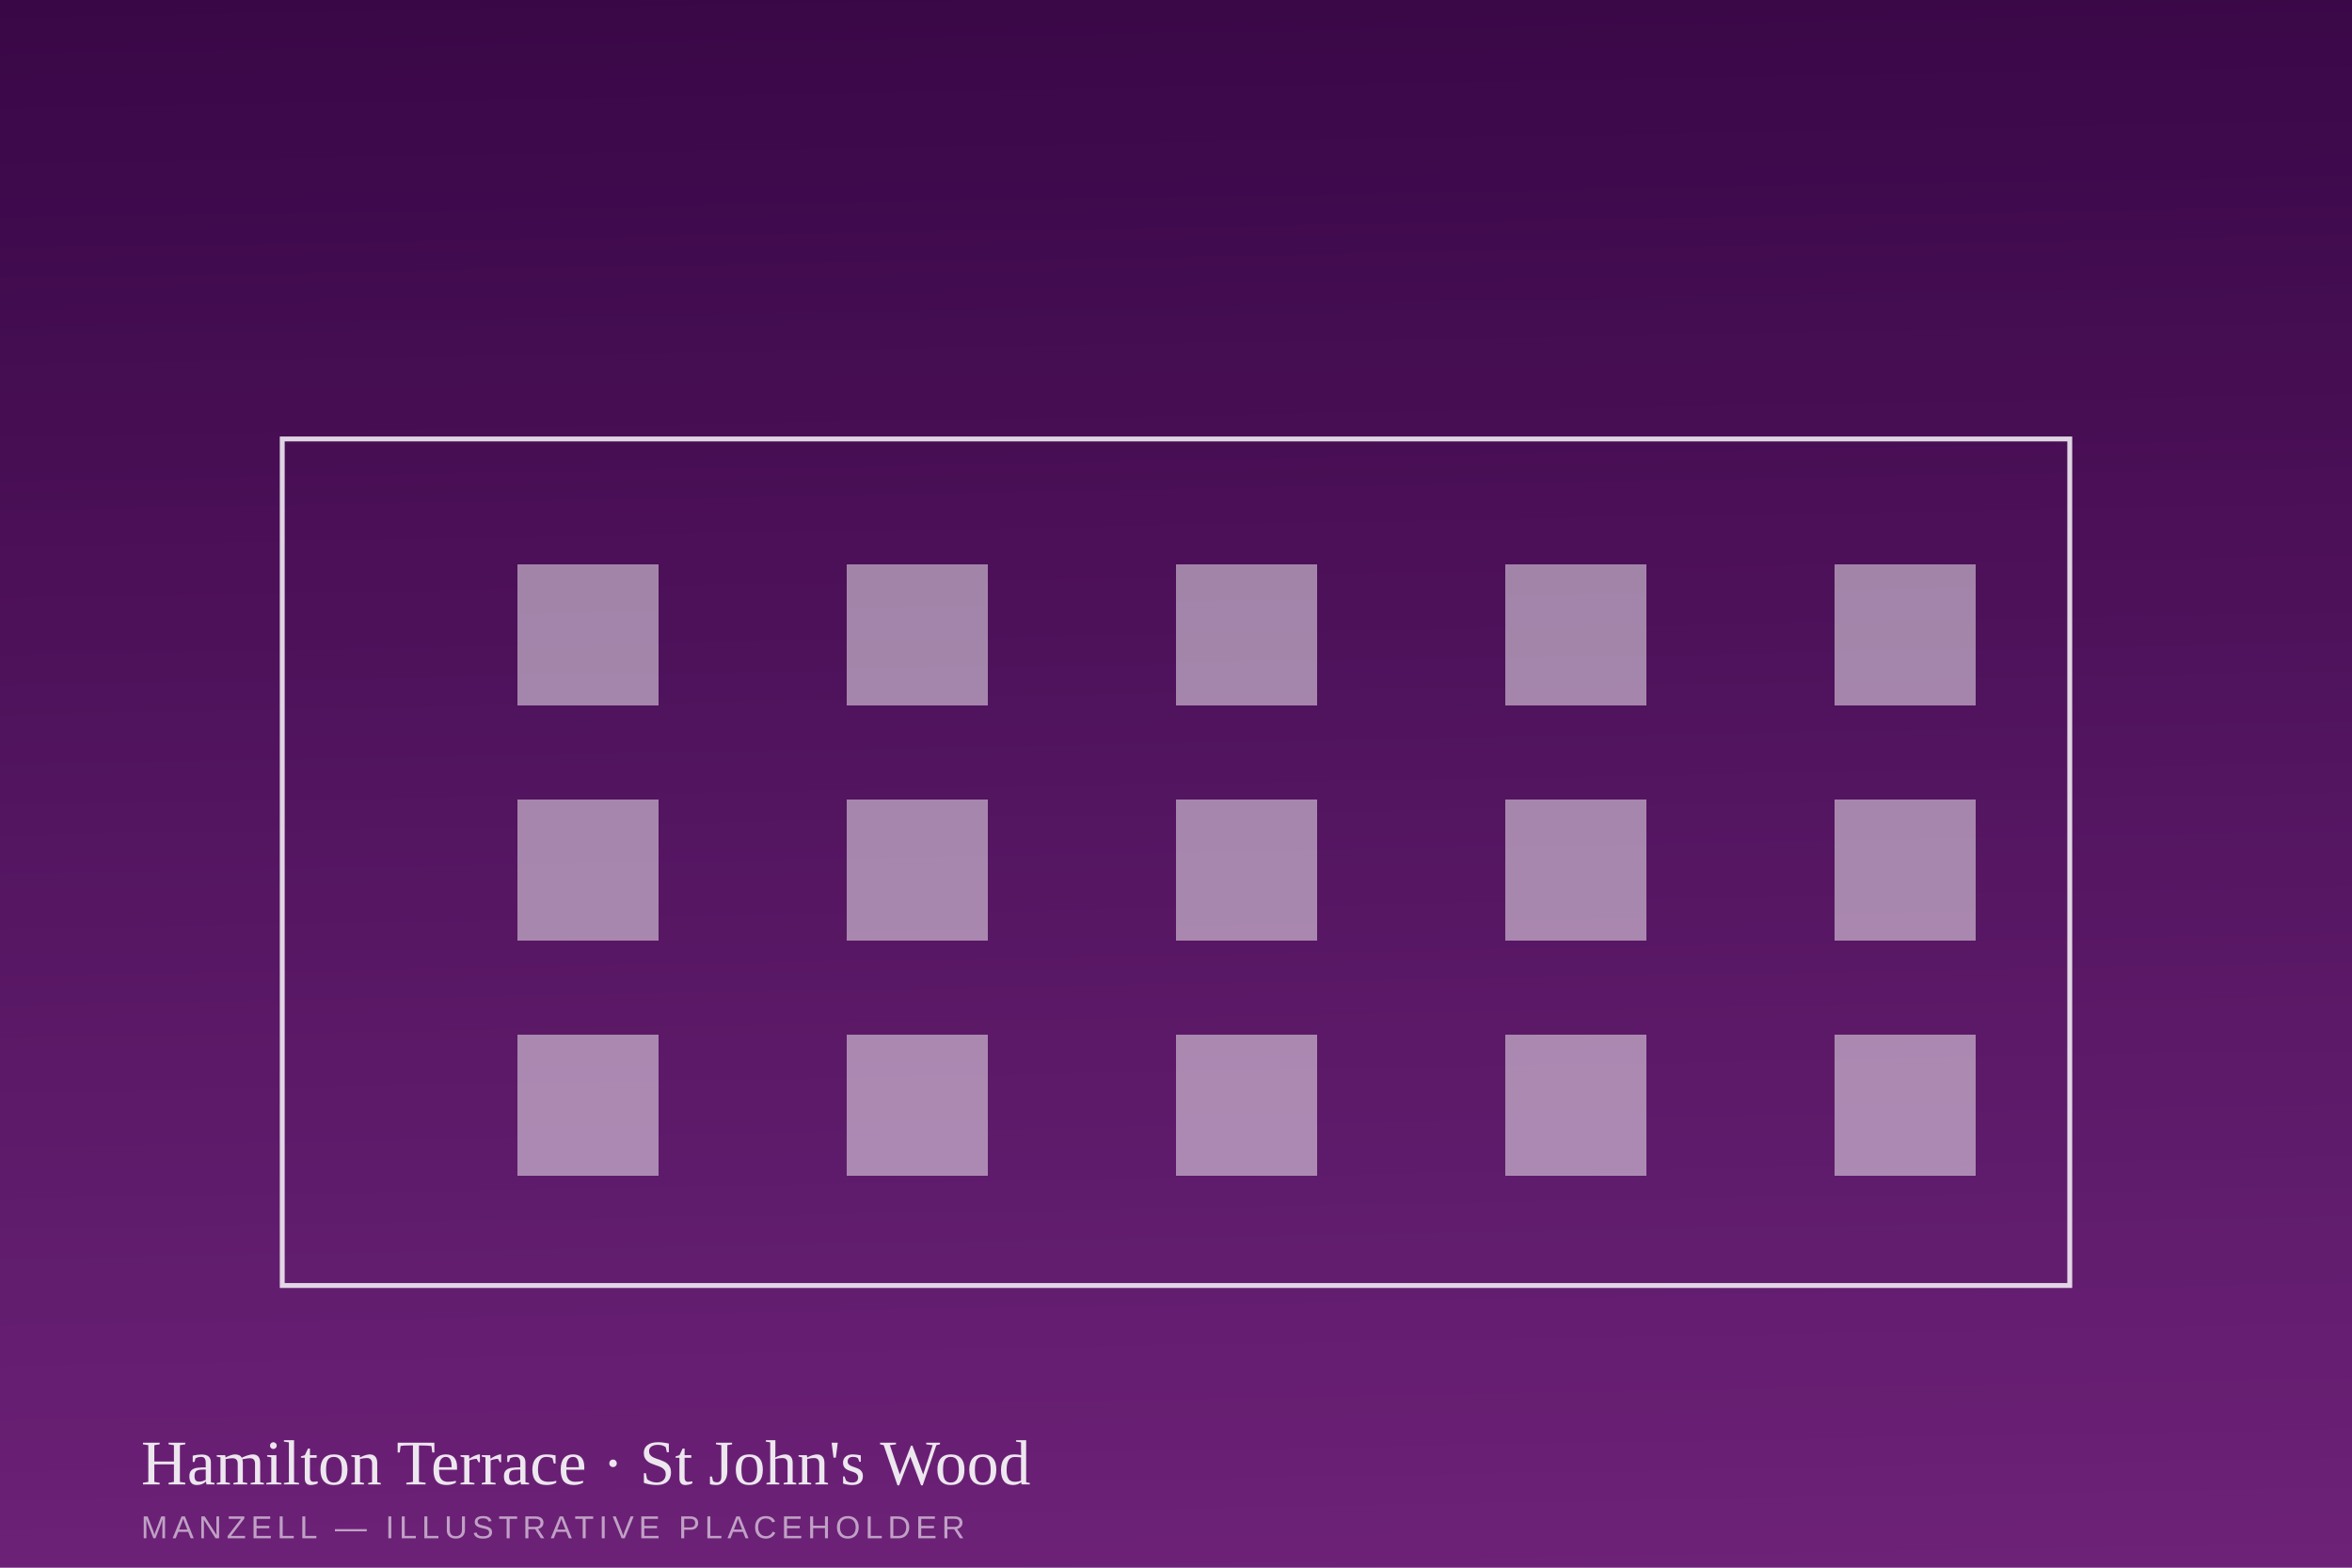
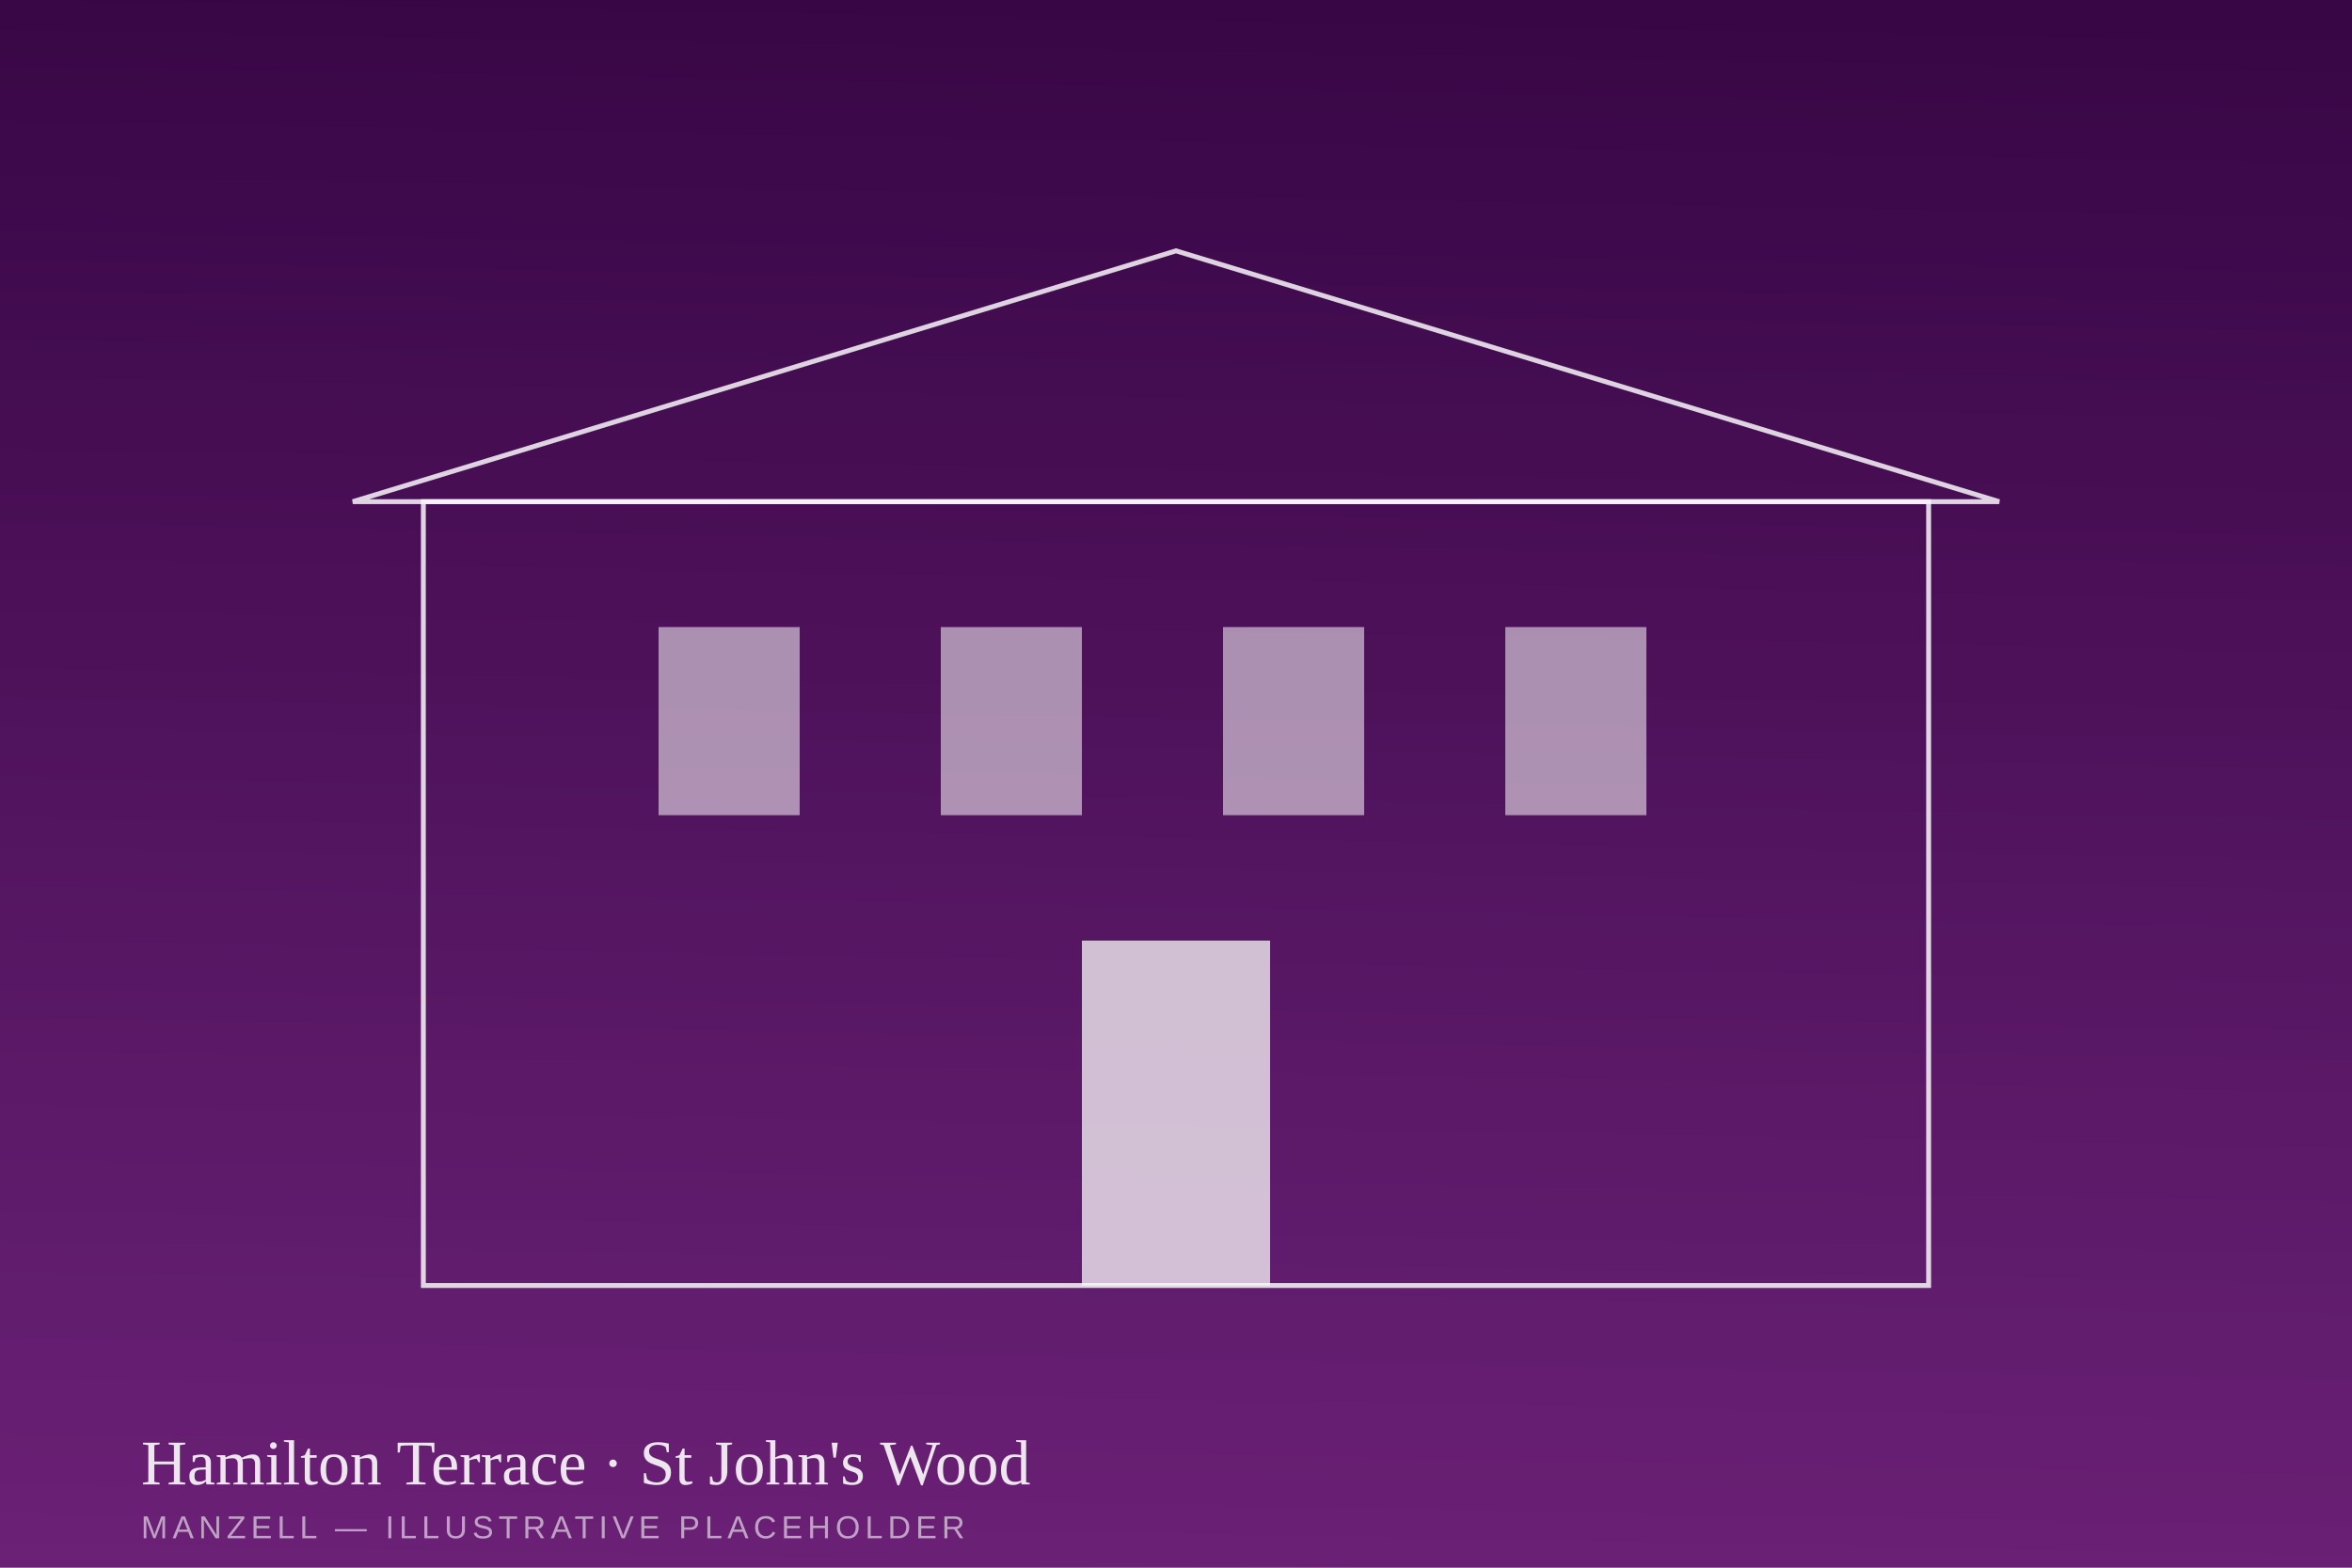
<svg xmlns="http://www.w3.org/2000/svg" width="960" height="640" viewBox="0 0 960 640" role="img" aria-label="Hamilton Terrace · St John's Wood">
  <defs>
-     <linearGradient id="g126" x1="0%" y1="0%" x2="100%" y2="100%" gradientTransform="rotate(42)">
+     <linearGradient id="g138" x1="0%" y1="0%" x2="100%" y2="100%" gradientTransform="rotate(46)">
      <stop offset="0%" stop-color="#36013f" />
      <stop offset="100%" stop-color="#832a89" />
    </linearGradient>
  </defs>
-   <rect width="960" height="640" fill="url(#g126)" />
+   <rect width="960" height="640" fill="url(#g138)" />
  <rect x="0" y="0" width="960" height="640" fill="#514ea2" opacity="0.06" />
-   <rect x="115.2" y="179.2" width="729.6" height="345.6" fill="none" stroke="#f9f7fa" stroke-width="2" opacity="0.85" />
-   <rect x="211.2" y="230.4" width="57.6" height="57.6" fill="#f9f7fa" opacity="0.5" />
-   <rect x="345.6" y="230.4" width="57.6" height="57.6" fill="#f9f7fa" opacity="0.5" />
-   <rect x="480" y="230.4" width="57.6" height="57.6" fill="#f9f7fa" opacity="0.5" />
-   <rect x="614.4" y="230.4" width="57.6" height="57.6" fill="#f9f7fa" opacity="0.5" />
-   <rect x="748.8" y="230.4" width="57.6" height="57.6" fill="#f9f7fa" opacity="0.5" />
-   <rect x="211.2" y="326.4" width="57.6" height="57.6" fill="#f9f7fa" opacity="0.5" />
-   <rect x="345.6" y="326.4" width="57.6" height="57.6" fill="#f9f7fa" opacity="0.5" />
-   <rect x="480" y="326.4" width="57.6" height="57.6" fill="#f9f7fa" opacity="0.5" />
-   <rect x="614.4" y="326.4" width="57.6" height="57.6" fill="#f9f7fa" opacity="0.5" />
-   <rect x="748.8" y="326.4" width="57.6" height="57.6" fill="#f9f7fa" opacity="0.5" />
-   <rect x="211.2" y="422.4" width="57.6" height="57.6" fill="#f9f7fa" opacity="0.5" />
-   <rect x="345.6" y="422.4" width="57.6" height="57.6" fill="#f9f7fa" opacity="0.5" />
-   <rect x="480" y="422.4" width="57.6" height="57.6" fill="#f9f7fa" opacity="0.5" />
-   <rect x="614.4" y="422.4" width="57.6" height="57.6" fill="#f9f7fa" opacity="0.5" />
-   <rect x="748.8" y="422.4" width="57.6" height="57.6" fill="#f9f7fa" opacity="0.5" />
+   <rect x="172.8" y="204.8" width="614.4" height="320" fill="none" stroke="#f9f7fa" stroke-width="2" opacity="0.85" />
+   <polygon points="144,204.8 480,102.4 816,204.8" fill="none" stroke="#f9f7fa" stroke-width="2" opacity="0.85" />
+   <rect x="268.8" y="256" width="57.6" height="76.8" fill="#f9f7fa" opacity="0.55" />
+   <rect x="384" y="256" width="57.6" height="76.8" fill="#f9f7fa" opacity="0.55" />
+   <rect x="499.2" y="256" width="57.6" height="76.8" fill="#f9f7fa" opacity="0.55" />
+   <rect x="614.4" y="256" width="57.6" height="76.8" fill="#f9f7fa" opacity="0.55" />
+   <rect x="441.6" y="384" width="76.8" height="140.8" fill="#f9f7fa" opacity="0.75" />
  <text x="57.6" y="606" font-family="Georgia, 'Times New Roman', serif" font-size="26" fill="#f9f7fa" opacity="0.92">Hamilton Terrace · St John's Wood</text>
  <text x="57.6" y="628" font-family="Arial, sans-serif" font-size="13" letter-spacing="2" fill="#f9f7fa" opacity="0.6">MANZELL — ILLUSTRATIVE PLACEHOLDER</text>
</svg>
